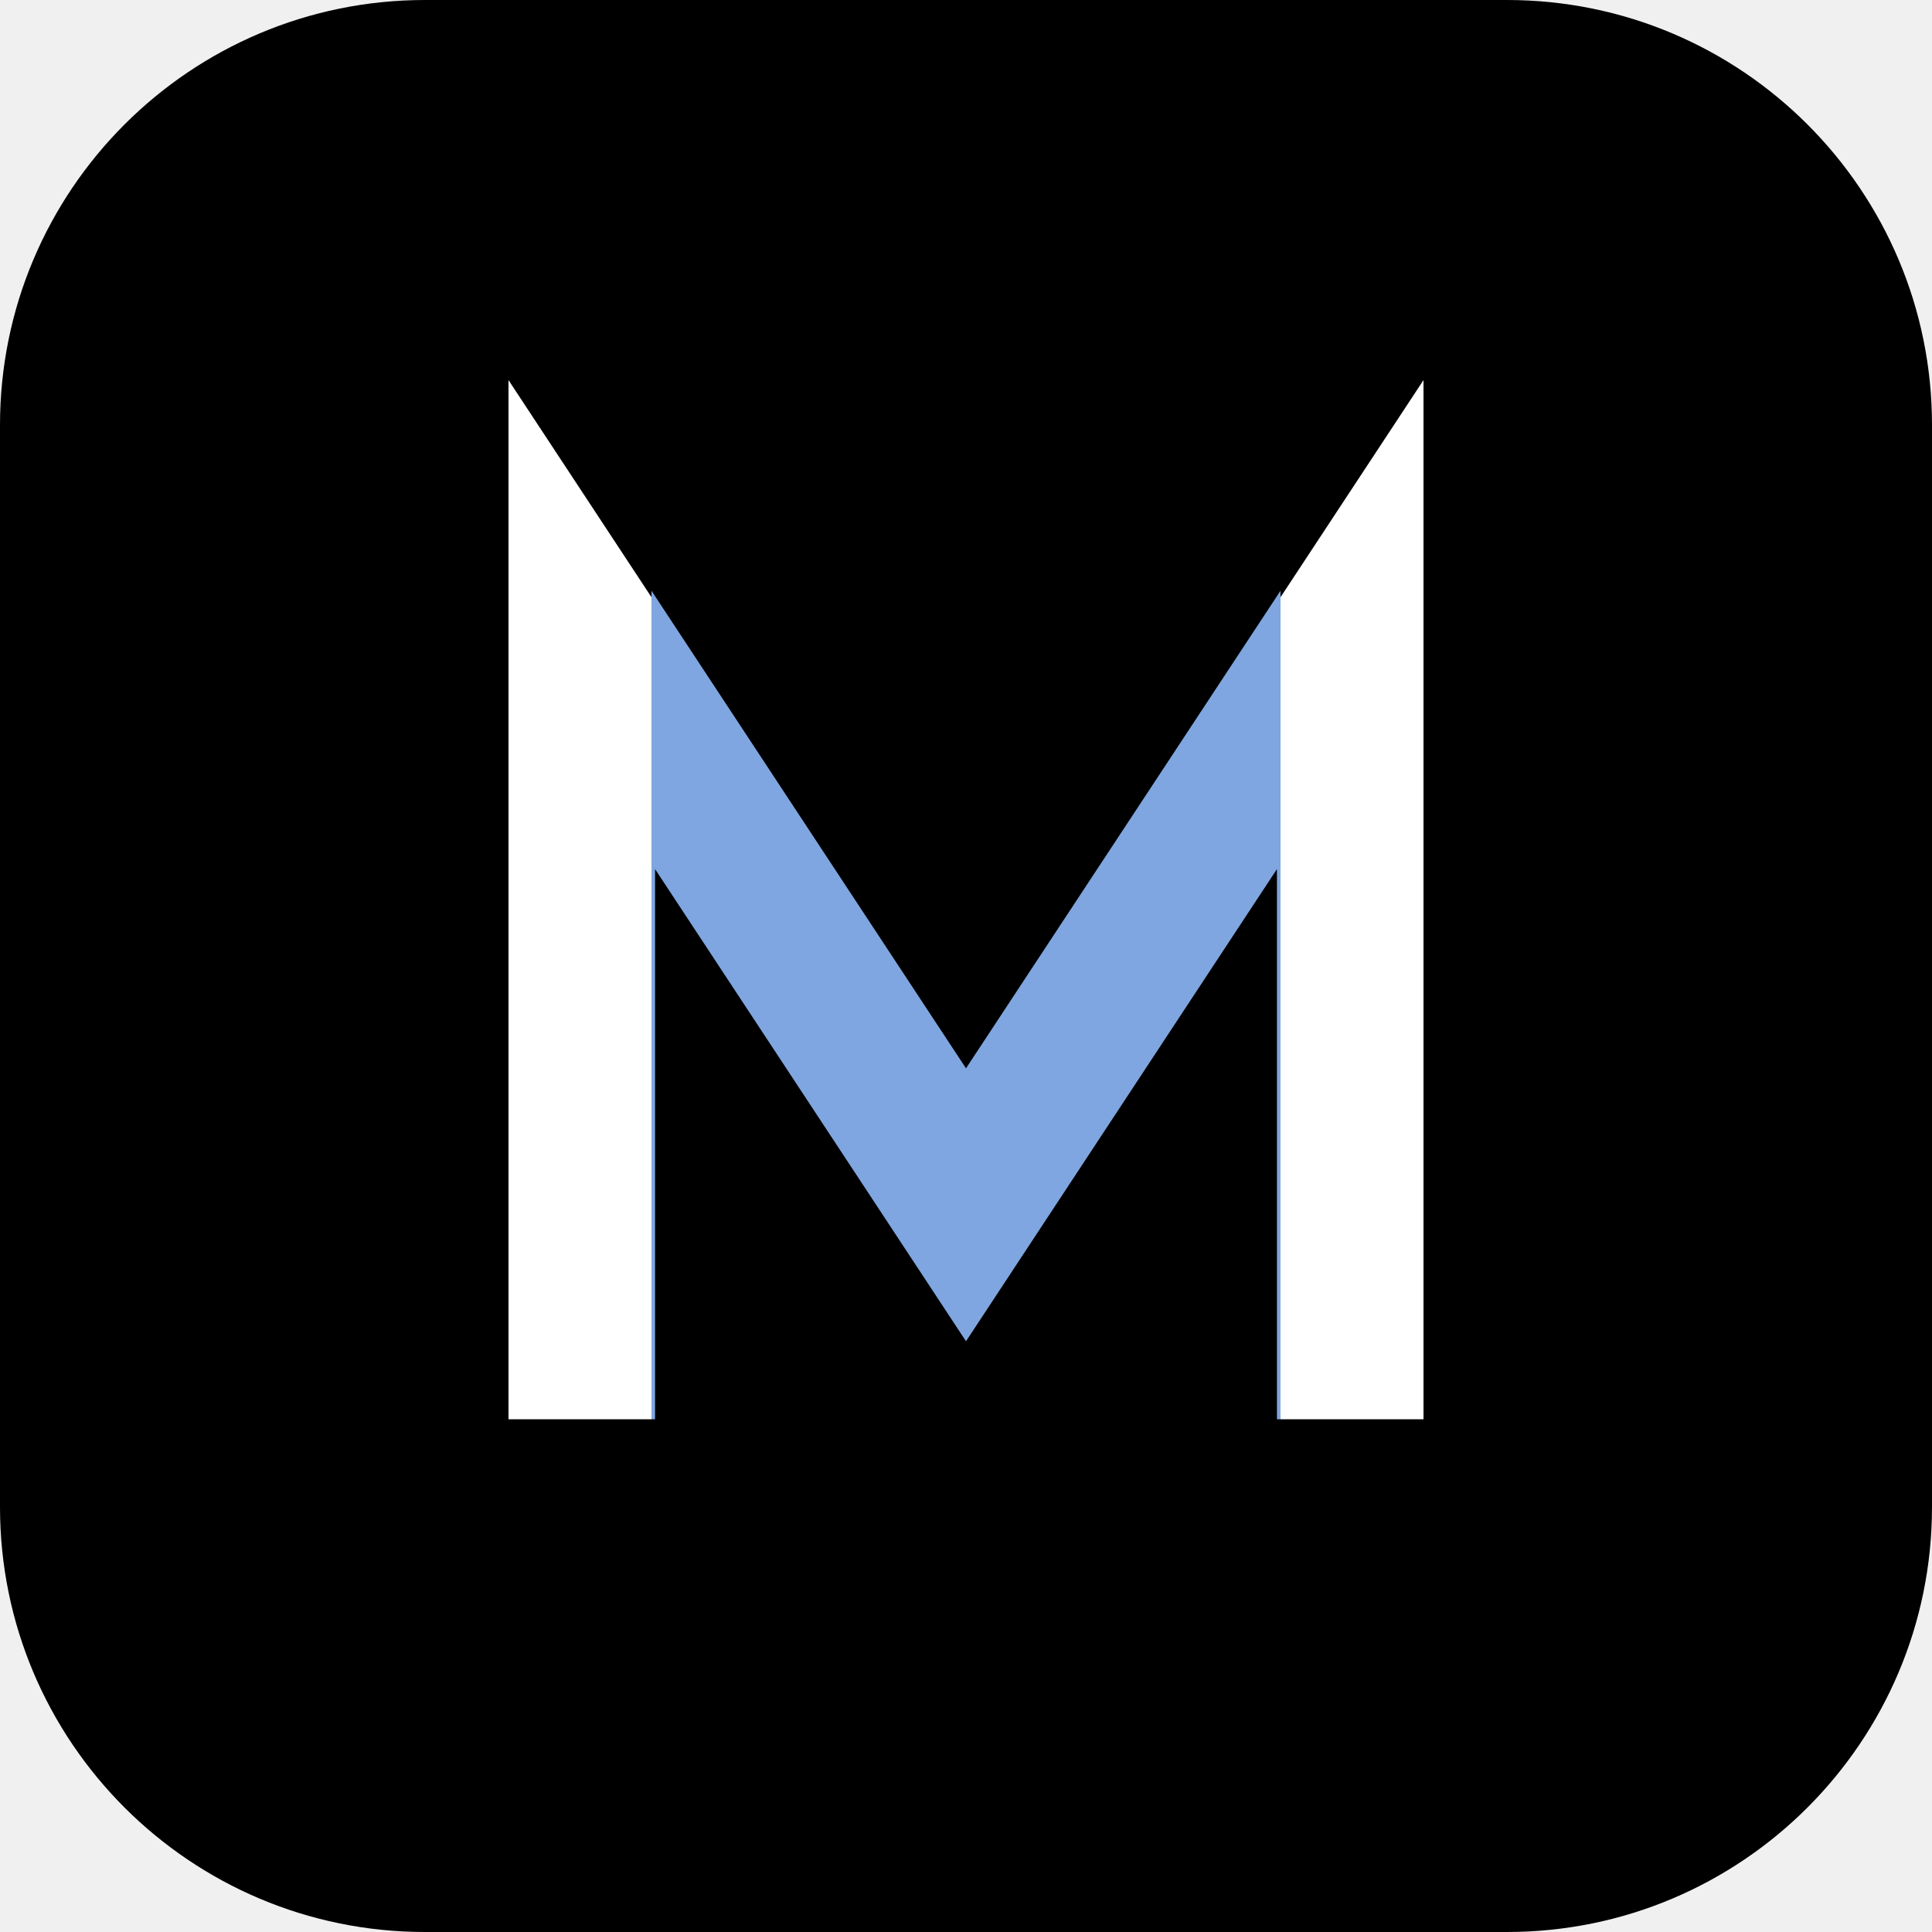
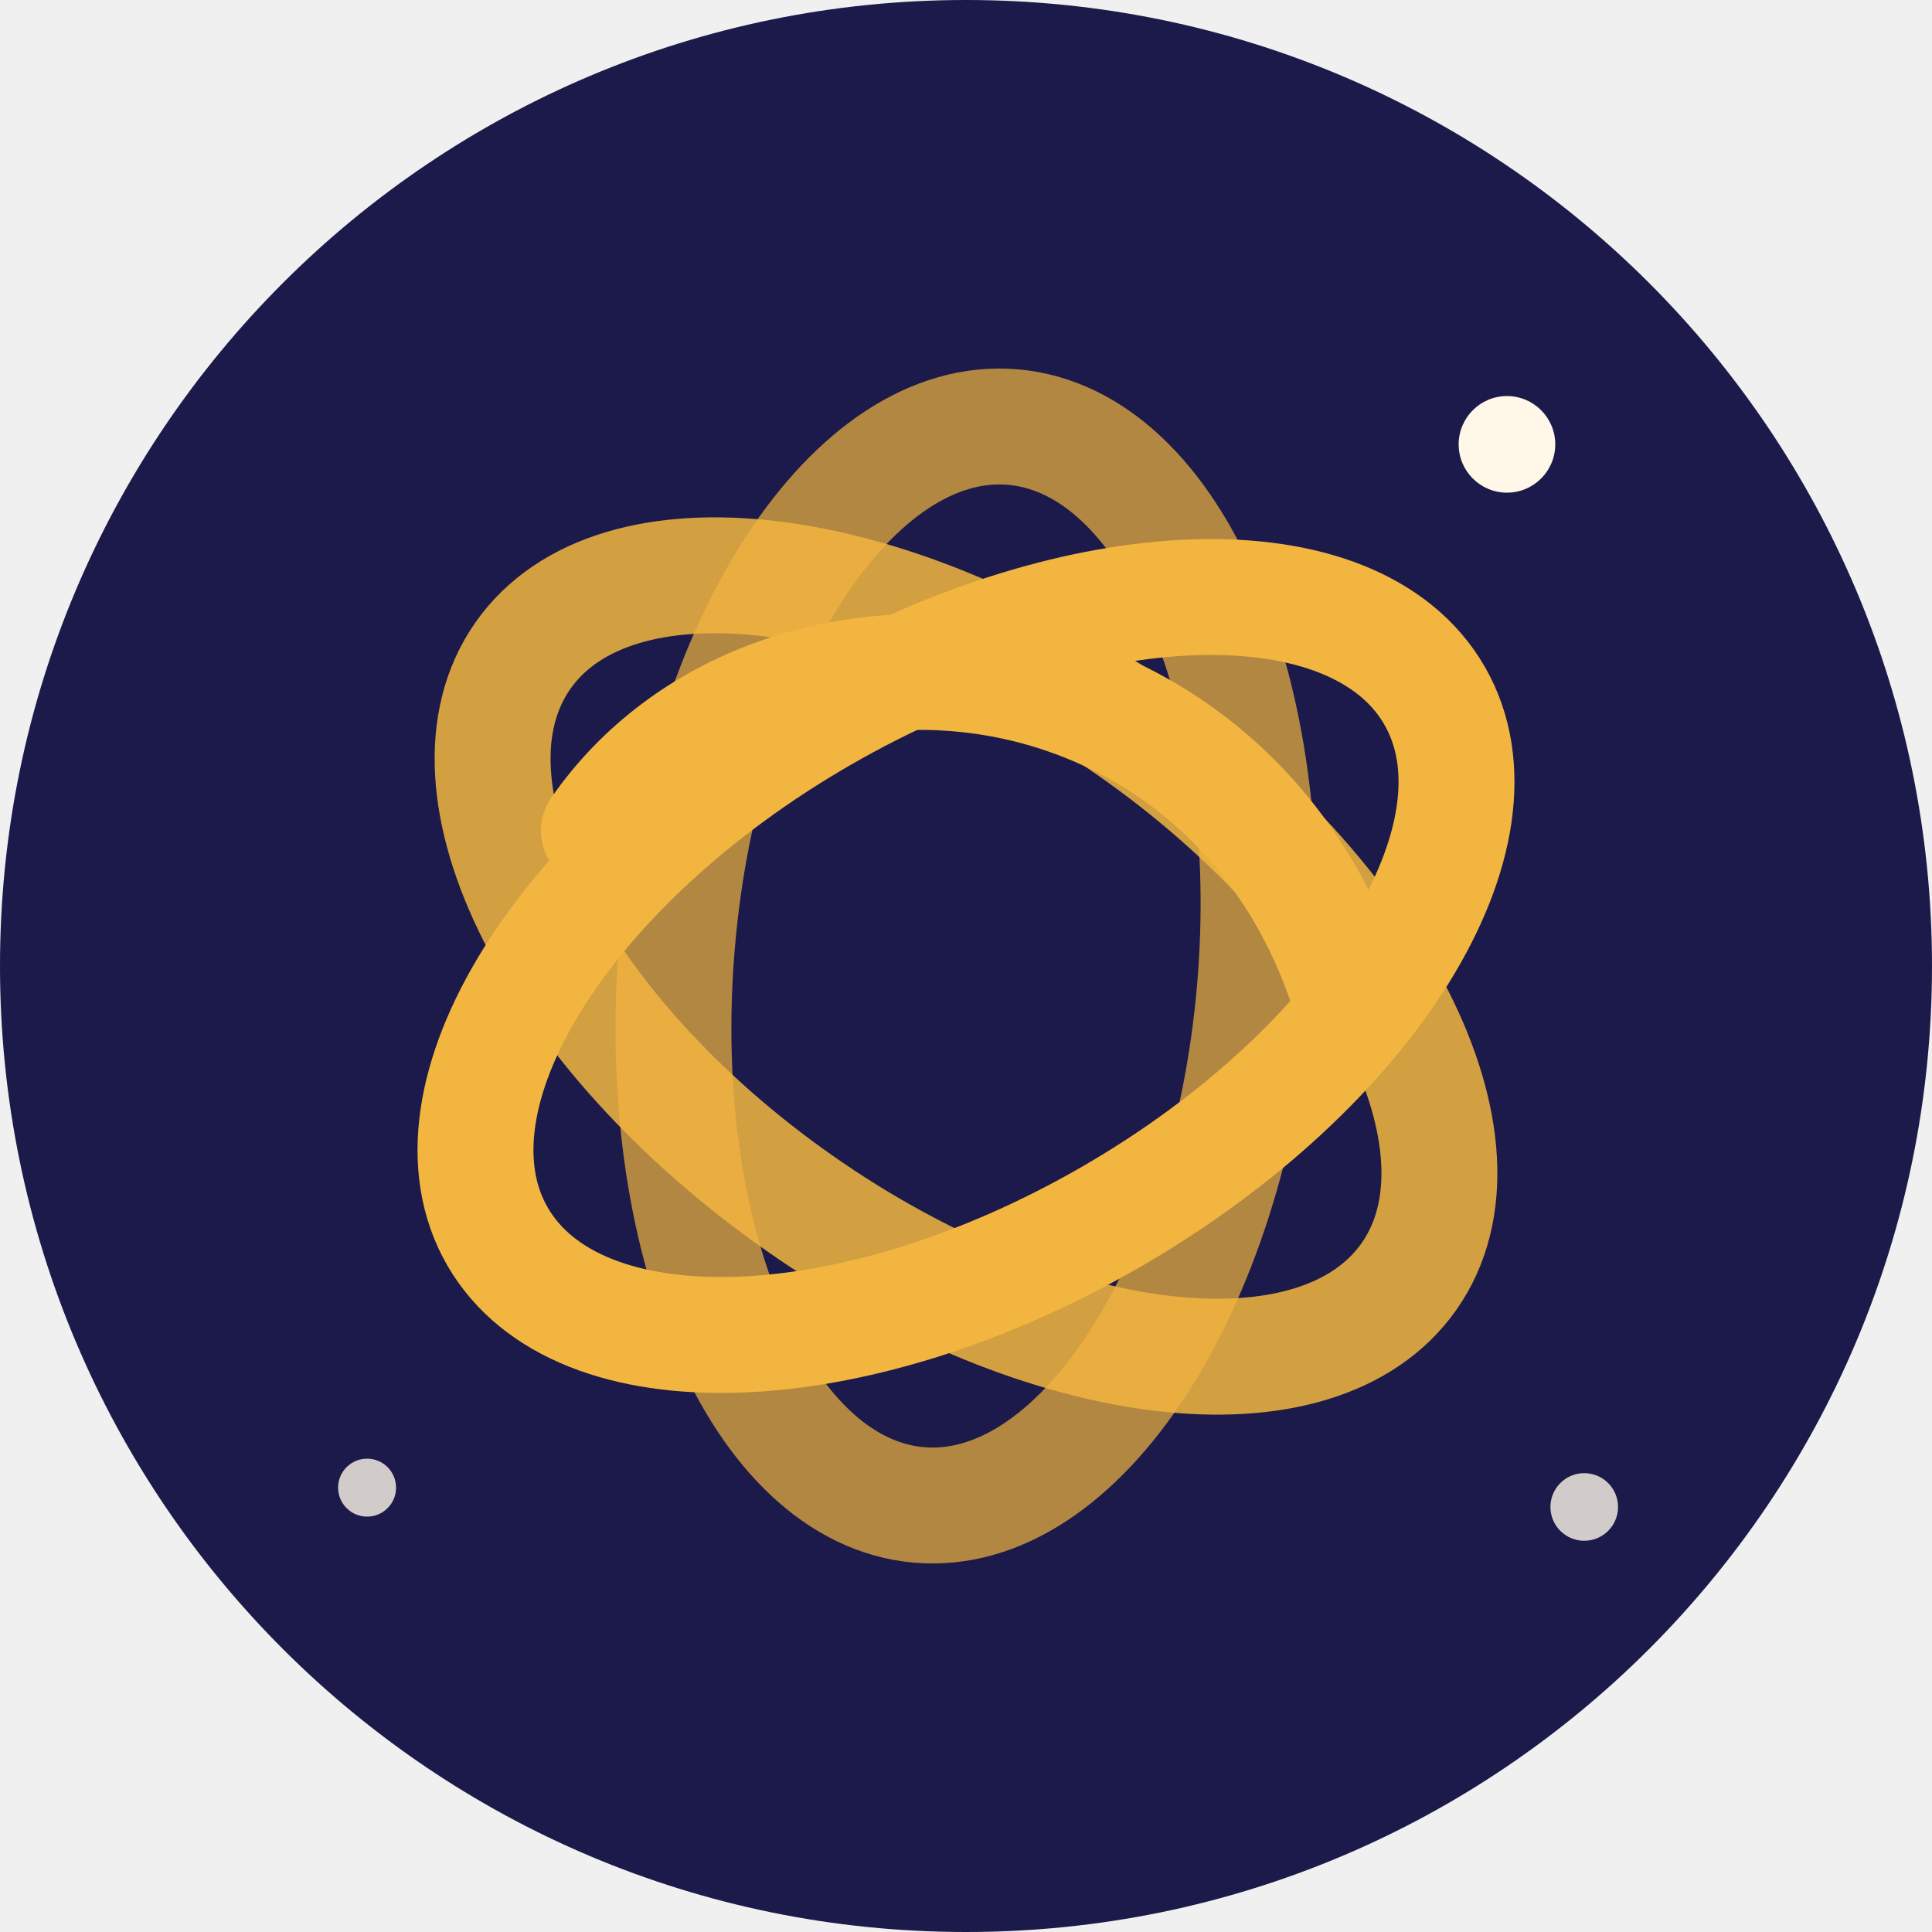
<svg xmlns="http://www.w3.org/2000/svg" viewBox="0 0 200 200">
-   <defs>
-     <clipPath id="v">
-       <rect x="56" y="0" width="88" height="200" />
-     </clipPath>
-   </defs>
-   <rect width="200" height="200" rx="44" fill="#000" />
-   <g transform="translate(100 104) scale(.74) translate(-100 -100)">
-     <path d="M46 158 V46 L100 128 L154 46 V158" fill="none" stroke="#fff" stroke-width="20" stroke-miterlimit="6" />
-     <path clip-path="url(#v)" d="M46 158 V46 L100 128 L154 46 V158" fill="none" stroke="#7fa6e0" stroke-width="21" stroke-miterlimit="6" />
+   <circle cx="100" cy="100" r="100" fill="#1b1a4a" />
+   <g fill="none" stroke="#f2b640" stroke-width="12" stroke-linecap="round">
+     <ellipse cx="100" cy="100" rx="56" ry="30" transform="rotate(-30 100 100)" />
+     <ellipse cx="100" cy="100" rx="56" ry="30" transform="rotate(35 100 100)" stroke-opacity=".85" />
+     <ellipse cx="100" cy="100" rx="56" ry="30" transform="rotate(95 100 100)" stroke-opacity=".7" />
+     <path d="M62 86 C80 60 128 64 140 104" />
  </g>
+   <circle cx="156" cy="46" r="5" fill="#fff7e8" />
+   <circle cx="38" cy="154" r="3" fill="#fff7e8" fill-opacity=".8" />
+   <circle cx="164" cy="156" r="3.5" fill="#fff7e8" fill-opacity=".8" />
</svg>
